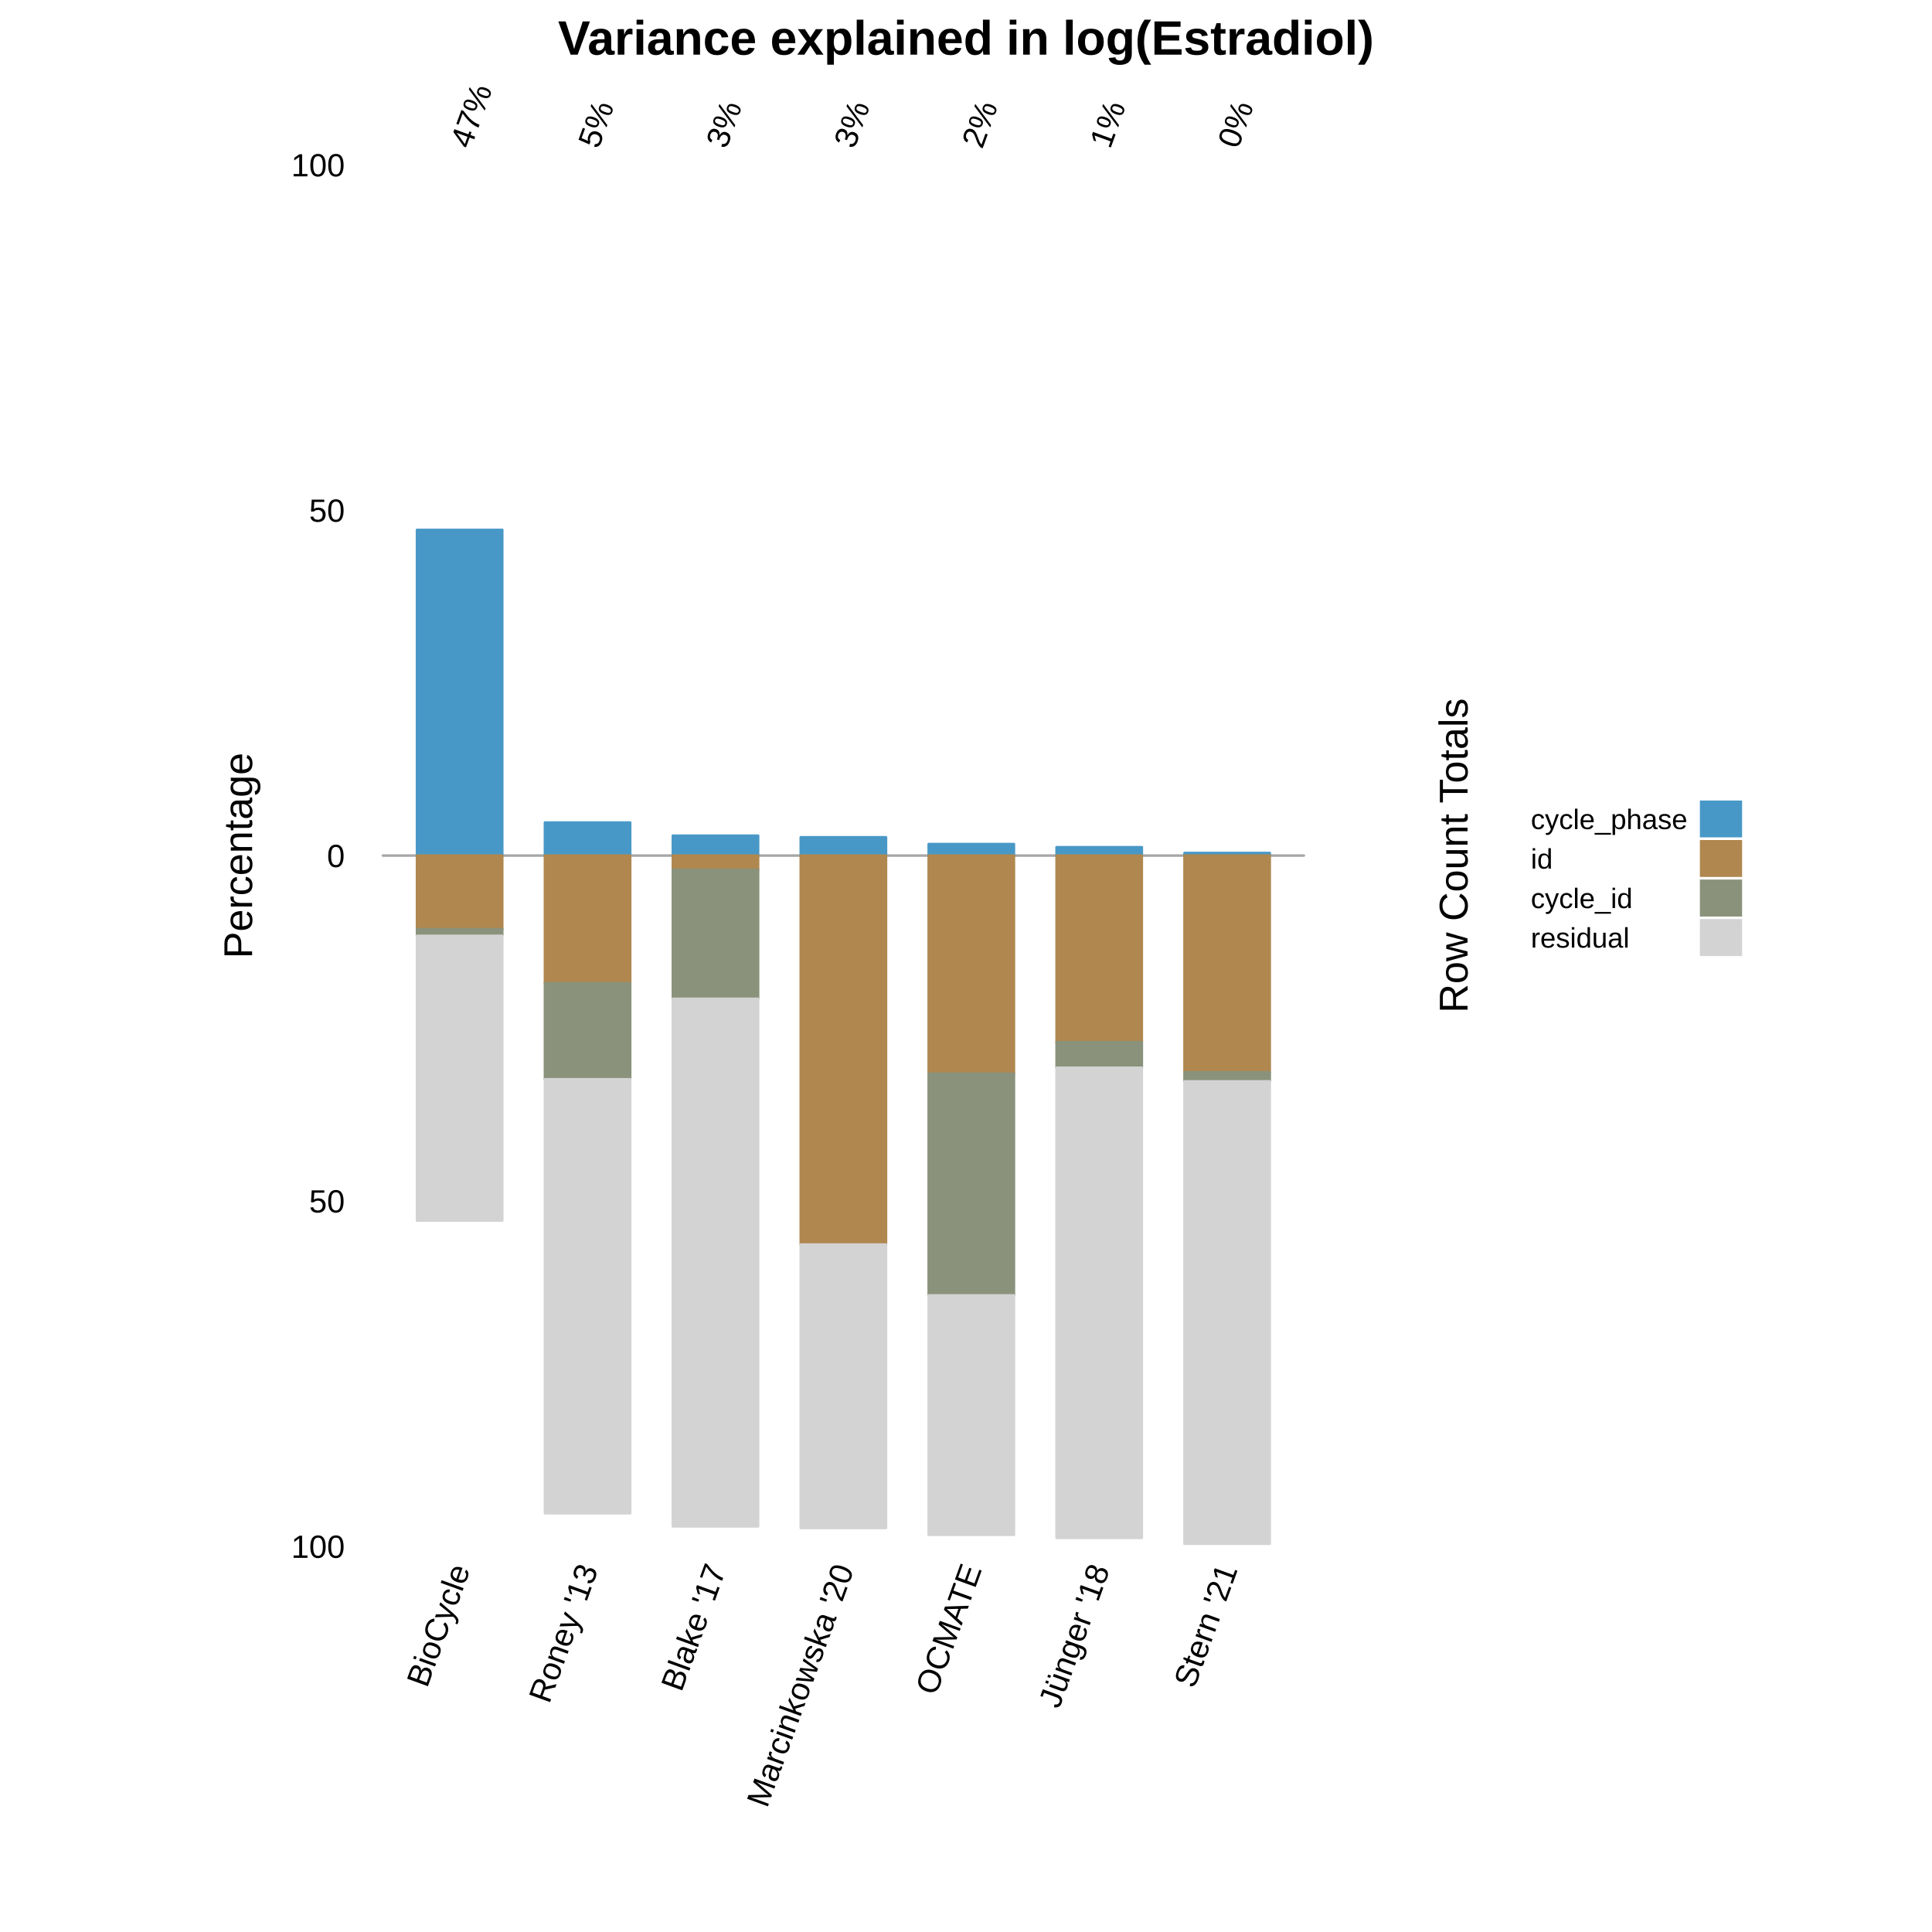
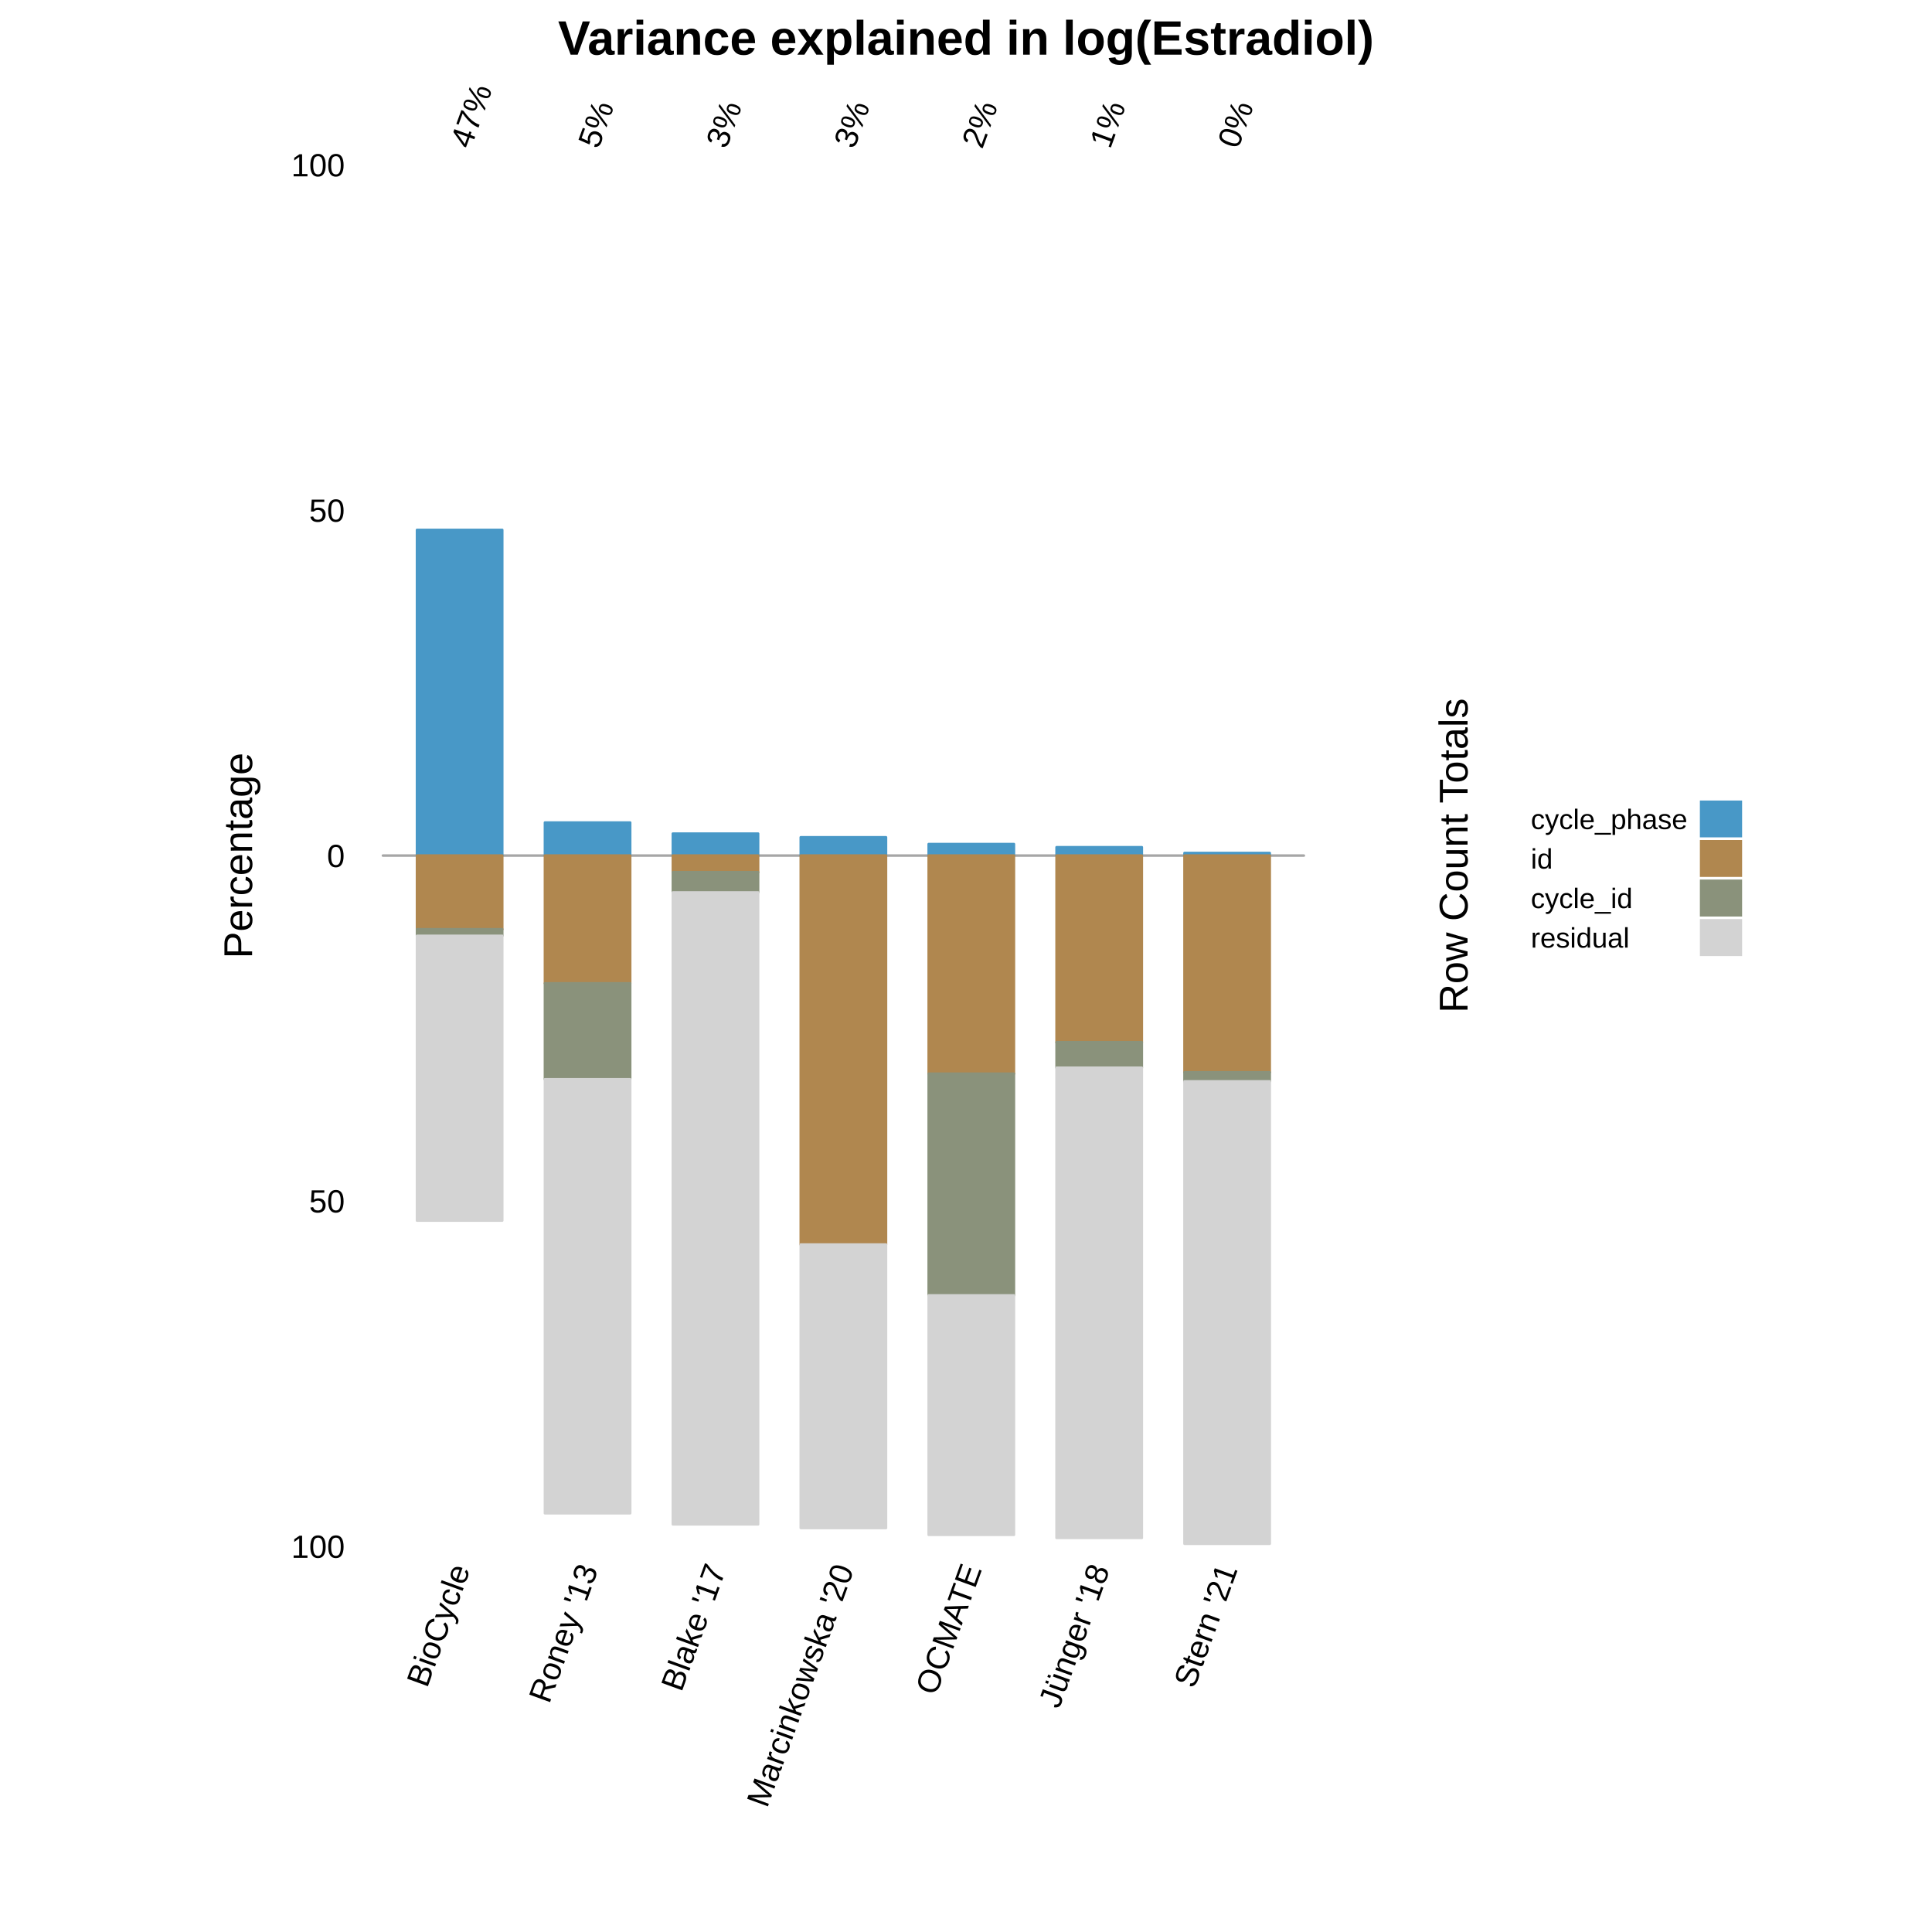
<svg xmlns="http://www.w3.org/2000/svg" width="576.00pt" height="576.00pt" viewBox="0 0 576.00 576.00">
  <g class="svglite">
    <defs>
      <style type="text/css">
    .svglite line, .svglite polyline, .svglite polygon, .svglite path, .svglite rect, .svglite circle {
      fill: none;
      stroke: #000000;
      stroke-linecap: round;
      stroke-linejoin: round;
      stroke-miterlimit: 10.00;
    }
    .svglite text {
      white-space: pre;
    }
    .svglite g.glyphgroup path {
      fill: inherit;
      stroke: none;
    }
  </style>
    </defs>
    <rect width="100%" height="100%" style="stroke: none; fill: #FFFFFF;" />
    <defs>
      <clipPath id="cpMC4wMHw1NzYuMDB8MC4wMHw1NzYuMDA=">
        <rect x="0.00" y="0.00" width="576.00" height="576.00" />
      </clipPath>
    </defs>
    <g clip-path="url(#cpMC4wMHw1NzYuMDB8MC4wMHw1NzYuMDA=)">
      <rect x="0.00" y="0.00" width="576.00" height="576.00" style="stroke-width: 0.75; stroke: none;" />
      <text x="288.00" y="16.30" text-anchor="middle" style="font-size: 14.40px; font-weight: bold; font-family: &quot;Arial&quot;;" textLength="243.14px" lengthAdjust="spacingAndGlyphs">Variance explained in log(Estradiol)</text>
      <text transform="translate(75.16,255.08) rotate(-90)" text-anchor="middle" style="font-size: 12.00px; font-family: &quot;Arial&quot;;" textLength="61.36px" lengthAdjust="spacingAndGlyphs">Percentage</text>
      <text transform="translate(437.53,255.08) rotate(-90)" text-anchor="middle" style="font-size: 12.00px; font-family: &quot;Arial&quot;;" textLength="93.81px" lengthAdjust="spacingAndGlyphs">Row Count Totals</text>
      <text transform="translate(140.26,44.65) rotate(-70)" style="font-size: 9.60px; font-family: &quot;Arial&quot;;" textLength="19.19px" lengthAdjust="spacingAndGlyphs">47%</text>
      <text transform="translate(178.40,44.65) rotate(-70)" style="font-size: 9.60px; font-family: &quot;Arial&quot;;" textLength="13.86px" lengthAdjust="spacingAndGlyphs">5%</text>
      <text transform="translate(216.54,44.65) rotate(-70)" style="font-size: 9.60px; font-family: &quot;Arial&quot;;" textLength="13.86px" lengthAdjust="spacingAndGlyphs">3%</text>
      <text transform="translate(254.67,44.65) rotate(-70)" style="font-size: 9.60px; font-family: &quot;Arial&quot;;" textLength="13.86px" lengthAdjust="spacingAndGlyphs">3%</text>
      <text transform="translate(292.81,44.65) rotate(-70)" style="font-size: 9.60px; font-family: &quot;Arial&quot;;" textLength="13.86px" lengthAdjust="spacingAndGlyphs">2%</text>
      <text transform="translate(330.94,44.65) rotate(-70)" style="font-size: 9.60px; font-family: &quot;Arial&quot;;" textLength="13.86px" lengthAdjust="spacingAndGlyphs">1%</text>
      <text transform="translate(369.08,44.65) rotate(-70)" style="font-size: 9.60px; font-family: &quot;Arial&quot;;" textLength="13.86px" lengthAdjust="spacingAndGlyphs">0%</text>
      <line x1="114.16" y1="461.01" x2="108.49" y2="461.01" style="stroke-width: 0.75; stroke: none;" />
      <line x1="114.16" y1="358.05" x2="108.49" y2="358.05" style="stroke-width: 0.75; stroke: none;" />
      <line x1="114.16" y1="255.08" x2="108.49" y2="255.08" style="stroke-width: 0.75; stroke: none;" />
      <line x1="114.16" y1="152.11" x2="108.49" y2="152.11" style="stroke-width: 0.75; stroke: none;" />
      <line x1="114.16" y1="49.14" x2="108.49" y2="49.14" style="stroke-width: 0.75; stroke: none;" />
      <text x="102.82" y="464.45" text-anchor="end" style="font-size: 9.60px; font-family: &quot;Arial&quot;;" textLength="15.98px" lengthAdjust="spacingAndGlyphs">100</text>
      <text x="102.82" y="361.48" text-anchor="end" style="font-size: 9.60px; font-family: &quot;Arial&quot;;" textLength="10.66px" lengthAdjust="spacingAndGlyphs">50</text>
      <text x="102.82" y="258.51" text-anchor="end" style="font-size: 9.60px; font-family: &quot;Arial&quot;;" textLength="5.33px" lengthAdjust="spacingAndGlyphs">0</text>
      <text x="102.82" y="155.55" text-anchor="end" style="font-size: 9.60px; font-family: &quot;Arial&quot;;" textLength="10.66px" lengthAdjust="spacingAndGlyphs">50</text>
      <text x="102.82" y="52.58" text-anchor="end" style="font-size: 9.60px; font-family: &quot;Arial&quot;;" textLength="15.98px" lengthAdjust="spacingAndGlyphs">100</text>
      <text transform="translate(140.26,467.86) rotate(-70)" text-anchor="end" style="font-size: 9.60px; font-family: &quot;Arial&quot;;" textLength="37.83px" lengthAdjust="spacingAndGlyphs">BioCycle</text>
      <text transform="translate(178.40,467.86) rotate(-70)" text-anchor="end" style="font-size: 9.60px; font-family: &quot;Arial&quot;;" textLength="42.86px" lengthAdjust="spacingAndGlyphs">Roney '13</text>
      <text transform="translate(216.54,467.86) rotate(-70)" text-anchor="end" style="font-size: 9.60px; font-family: &quot;Arial&quot;;" textLength="39.14px" lengthAdjust="spacingAndGlyphs">Blake '17</text>
      <text transform="translate(254.67,467.86) rotate(-70)" text-anchor="end" style="font-size: 9.60px; font-family: &quot;Arial&quot;;" textLength="75.88px" lengthAdjust="spacingAndGlyphs">Marcinkowska '20</text>
      <text transform="translate(292.81,467.86) rotate(-70)" text-anchor="end" style="font-size: 9.60px; font-family: &quot;Arial&quot;;" textLength="40.33px" lengthAdjust="spacingAndGlyphs">OCMATE</text>
      <text transform="translate(330.94,467.86) rotate(-70)" text-anchor="end" style="font-size: 9.60px; font-family: &quot;Arial&quot;;" textLength="44.45px" lengthAdjust="spacingAndGlyphs">Jünger '18</text>
      <text transform="translate(369.08,467.86) rotate(-70)" text-anchor="end" style="font-size: 9.60px; font-family: &quot;Arial&quot;;" textLength="38.08px" lengthAdjust="spacingAndGlyphs">Stern '21</text>
      <line x1="388.73" y1="461.01" x2="394.40" y2="461.01" style="stroke-width: 0.75; stroke: none;" />
      <line x1="388.73" y1="358.05" x2="394.40" y2="358.05" style="stroke-width: 0.75; stroke: none;" />
      <line x1="388.73" y1="255.08" x2="394.40" y2="255.08" style="stroke-width: 0.75; stroke: none;" />
      <line x1="388.73" y1="152.11" x2="394.40" y2="152.11" style="stroke-width: 0.75; stroke: none;" />
      <line x1="388.73" y1="49.14" x2="394.40" y2="49.14" style="stroke-width: 0.75; stroke: none;" />
      <line x1="114.16" y1="255.08" x2="388.73" y2="255.08" style="stroke-width: 0.75; stroke: #A6A6A6;" />
      <rect x="124.32" y="157.98" width="25.42" height="97.10" style="stroke-width: 0.75; stroke: #4898C7; fill: #4898C7;" />
      <rect x="124.32" y="255.08" width="25.42" height="21.96" style="stroke-width: 0.75; stroke: #B0874F; fill: #B0874F;" />
      <rect x="124.32" y="277.04" width="25.42" height="1.95" style="stroke-width: 0.75; stroke: #8A927B; fill: #8A927B;" />
      <rect x="124.32" y="279.00" width="25.42" height="84.91" style="stroke-width: 0.75; stroke: #D3D3D3; fill: #D3D3D3;" />
      <rect x="162.46" y="245.23" width="25.42" height="9.85" style="stroke-width: 0.75; stroke: #4898C7; fill: #4898C7;" />
      <rect x="162.46" y="255.08" width="25.42" height="38.09" style="stroke-width: 0.75; stroke: #B0874F; fill: #B0874F;" />
      <rect x="162.46" y="293.17" width="25.42" height="28.60" style="stroke-width: 0.75; stroke: #8A927B; fill: #8A927B;" />
      <rect x="162.46" y="321.77" width="25.42" height="129.39" style="stroke-width: 0.75; stroke: #D3D3D3; fill: #D3D3D3;" />
-       <rect x="200.60" y="249.14" width="25.42" height="5.94" style="stroke-width: 0.75; stroke: #4898C7; fill: #4898C7;" />
-       <rect x="200.60" y="255.08" width="25.42" height="4.23" style="stroke-width: 0.75; stroke: #B0874F; fill: #B0874F;" />
-       <rect x="200.60" y="259.31" width="25.42" height="38.46" style="stroke-width: 0.75; stroke: #8A927B; fill: #8A927B;" />
-       <rect x="200.60" y="297.77" width="25.42" height="157.30" style="stroke-width: 0.75; stroke: #D3D3D3; fill: #D3D3D3;" />
+       <rect x="200.60" y="248.53" width="25.42" height="6.55" style="stroke-width: 0.75; stroke: #4898C7; fill: #4898C7;" />
+       <rect x="200.60" y="255.08" width="25.42" height="4.97" style="stroke-width: 0.75; stroke: #B0874F; fill: #B0874F;" />
+       <rect x="200.60" y="260.04" width="25.42" height="6.03" style="stroke-width: 0.75; stroke: #8A927B; fill: #8A927B;" />
+       <rect x="200.60" y="266.07" width="25.42" height="188.39" style="stroke-width: 0.75; stroke: #D3D3D3; fill: #D3D3D3;" />
      <rect x="238.73" y="249.62" width="25.42" height="5.46" style="stroke-width: 0.75; stroke: #4898C7; fill: #4898C7;" />
      <rect x="238.73" y="255.08" width="25.42" height="115.97" style="stroke-width: 0.75; stroke: #B0874F; fill: #B0874F;" />
      <rect x="238.73" y="371.04" width="25.42" height="84.51" style="stroke-width: 0.75; stroke: #D3D3D3; fill: #D3D3D3;" />
      <rect x="276.87" y="251.65" width="25.42" height="3.43" style="stroke-width: 0.75; stroke: #4898C7; fill: #4898C7;" />
      <rect x="276.87" y="255.08" width="25.42" height="65.03" style="stroke-width: 0.75; stroke: #B0874F; fill: #B0874F;" />
      <rect x="276.87" y="320.11" width="25.42" height="66.09" style="stroke-width: 0.75; stroke: #8A927B; fill: #8A927B;" />
      <rect x="276.87" y="386.20" width="25.42" height="71.39" style="stroke-width: 0.75; stroke: #D3D3D3; fill: #D3D3D3;" />
      <rect x="315.00" y="252.58" width="25.42" height="2.50" style="stroke-width: 0.75; stroke: #4898C7; fill: #4898C7;" />
      <rect x="315.00" y="255.08" width="25.42" height="55.66" style="stroke-width: 0.75; stroke: #B0874F; fill: #B0874F;" />
      <rect x="315.00" y="310.73" width="25.42" height="7.60" style="stroke-width: 0.75; stroke: #8A927B; fill: #8A927B;" />
      <rect x="315.00" y="318.33" width="25.42" height="140.18" style="stroke-width: 0.75; stroke: #D3D3D3; fill: #D3D3D3;" />
      <rect x="353.14" y="254.31" width="25.42" height="0.76" style="stroke-width: 0.75; stroke: #4898C7; fill: #4898C7;" />
      <rect x="353.14" y="255.08" width="25.42" height="64.62" style="stroke-width: 0.75; stroke: #B0874F; fill: #B0874F;" />
      <rect x="353.14" y="319.70" width="25.42" height="2.70" style="stroke-width: 0.75; stroke: #8A927B; fill: #8A927B;" />
      <rect x="353.14" y="322.40" width="25.42" height="137.85" style="stroke-width: 0.75; stroke: #D3D3D3; fill: #D3D3D3;" />
      <rect x="114.16" y="49.14" width="274.58" height="411.87" style="stroke-width: 0.75; stroke: none;" />
      <rect x="454.73" y="224.75" width="66.71" height="60.65" style="stroke-width: 0.75; stroke: none;" />
      <text x="488.08" y="236.03" text-anchor="middle" style="font-size: 12.60px; font-family: &quot;Arial&quot;;" textLength="3.50px" lengthAdjust="spacingAndGlyphs"> </text>
      <text x="456.39" y="247.18" style="font-size: 8.40px; font-family: &quot;Arial&quot;;" textLength="46.70px" lengthAdjust="spacingAndGlyphs">cycle_phase</text>
      <text x="456.39" y="258.96" style="font-size: 8.40px; font-family: &quot;Arial&quot;;" textLength="6.53px" lengthAdjust="spacingAndGlyphs">id</text>
      <text x="456.39" y="270.74" style="font-size: 8.40px; font-family: &quot;Arial&quot;;" textLength="30.34px" lengthAdjust="spacingAndGlyphs">cycle_id</text>
      <text x="456.39" y="282.52" style="font-size: 8.40px; font-family: &quot;Arial&quot;;" textLength="29.41px" lengthAdjust="spacingAndGlyphs">residual</text>
      <rect x="506.42" y="238.29" width="13.34" height="11.78" style="stroke-width: 0.75; stroke: #FFFFFF; fill: #4898C7;" />
      <rect x="506.42" y="250.07" width="13.34" height="11.78" style="stroke-width: 0.75; stroke: #FFFFFF; fill: #B0874F;" />
      <rect x="506.42" y="261.85" width="13.34" height="11.78" style="stroke-width: 0.75; stroke: #FFFFFF; fill: #8A927B;" />
      <rect x="506.42" y="273.63" width="13.34" height="11.78" style="stroke-width: 0.75; stroke: #FFFFFF; fill: #D3D3D3;" />
    </g>
  </g>
</svg>
